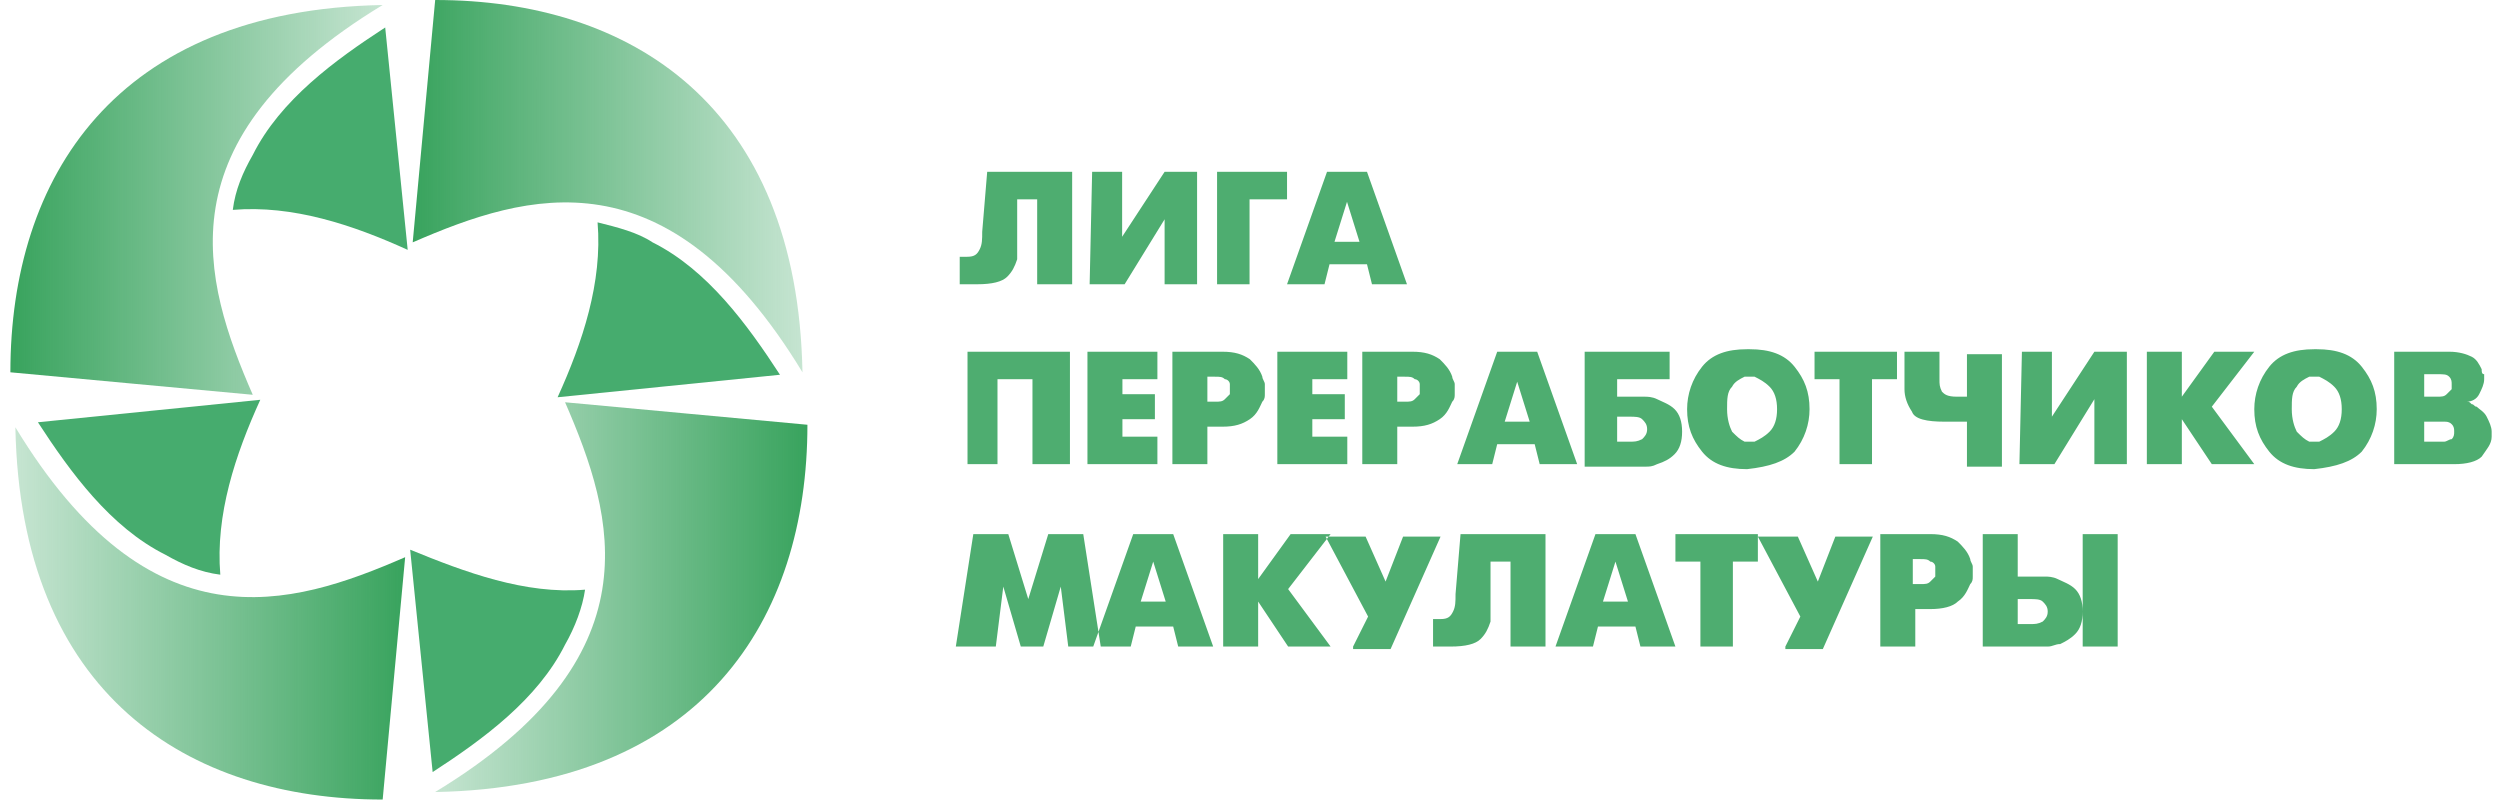
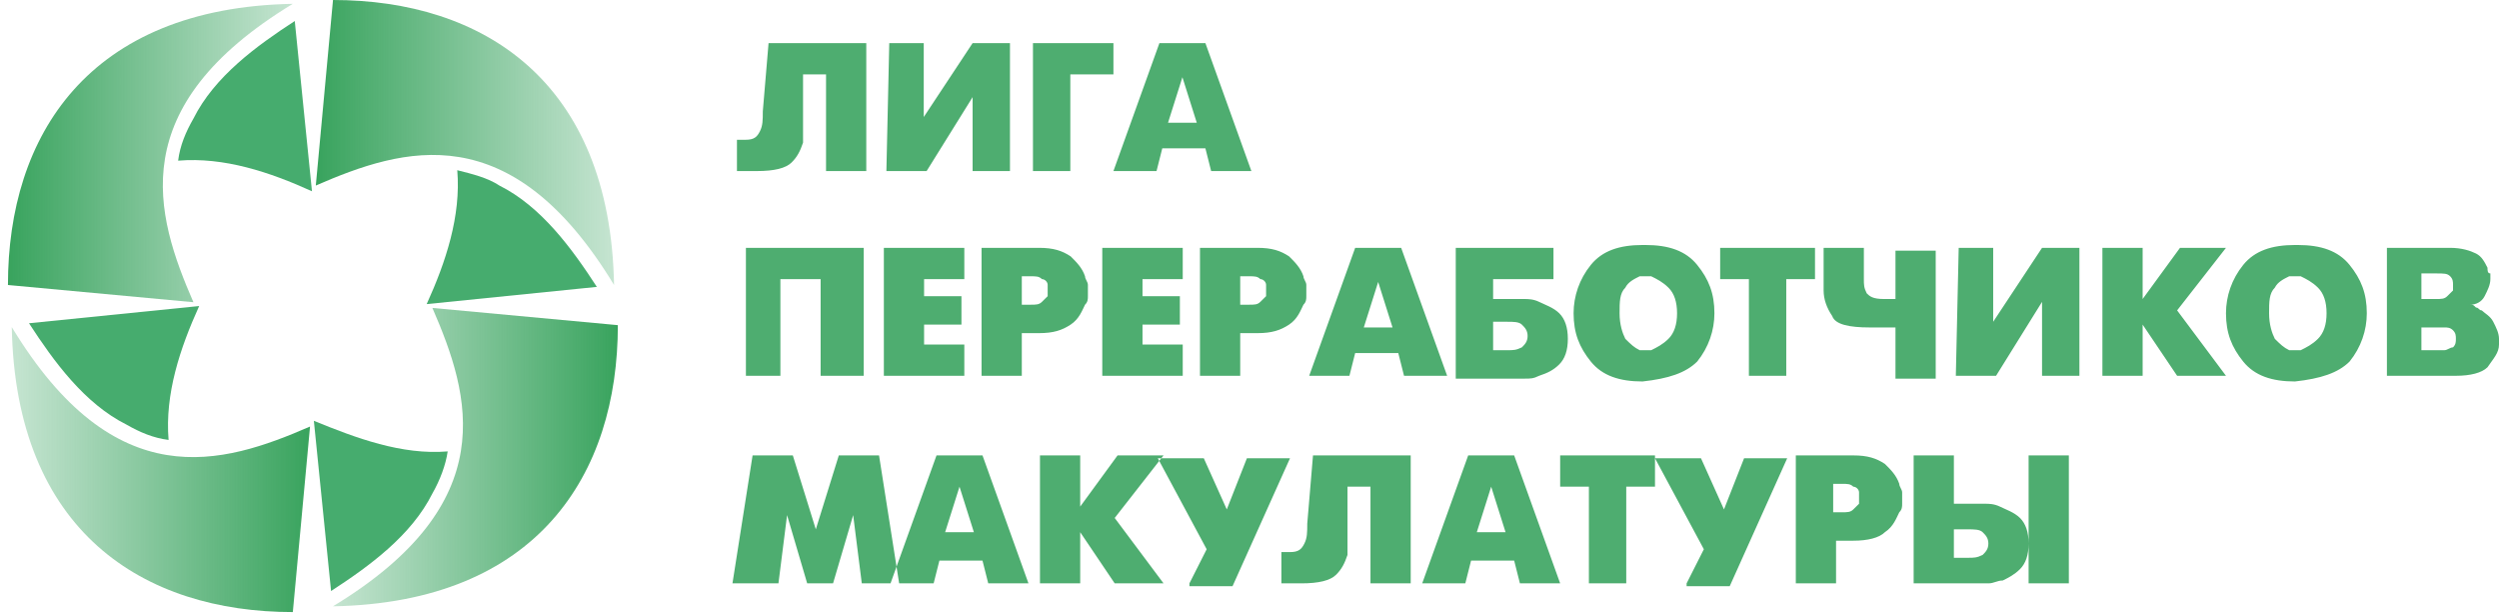
- <svg xmlns="http://www.w3.org/2000/svg" width="222" height="71" viewBox="0 0 222 71" fill="none">
-   <path fill-rule="evenodd" clip-rule="evenodd" d="M87.663 15.257H95.207V25.242H94.985H92.101V17.698H90.326V21.692C90.326 21.914 90.326 22.136 90.326 22.357C90.326 22.579 90.326 22.801 90.326 23.023C90.104 23.689 89.882 24.132 89.438 24.576C88.995 25.02 88.107 25.242 86.776 25.242H86.554C86.332 25.242 86.332 25.242 86.11 25.242C85.888 25.242 85.888 25.242 85.666 25.242H85.445H85.223V22.801H85.445H85.666H85.888C86.554 22.801 86.776 22.579 86.998 22.136C87.22 21.692 87.22 21.248 87.22 20.582L87.663 15.257ZM96.982 15.257H99.645V21.026L103.417 15.257H103.639H106.301V25.242H106.079H103.417V19.473L99.867 25.242H99.645H96.76L96.982 15.257ZM108.076 25.242V15.257H108.298H114.289V17.698H110.96V25.242H108.076ZM114.289 25.242L117.839 15.257H118.061H121.389L124.939 25.242H124.717H121.832L121.389 23.467H118.061L117.617 25.242H117.395H114.289ZM119.614 17.92L118.504 21.47H120.723L119.614 17.92ZM85.915 41.217V31.233H86.136H95.011V41.217H94.568H91.683V33.673H88.577V41.217H88.355H85.915ZM96.565 41.217V31.233H96.787H102.777V33.673H99.671V35.004H102.555V37.223H99.671V38.776H102.777V41.217H102.555H96.565ZM104.108 41.217V31.233H104.33H108.546C109.655 31.233 110.321 31.454 110.987 31.898C111.43 32.342 111.874 32.786 112.096 33.451C112.096 33.673 112.318 33.895 112.318 34.117C112.318 34.339 112.318 34.561 112.318 34.561V35.004C112.318 35.226 112.318 35.448 112.096 35.67C111.874 36.114 111.652 36.779 110.987 37.223C110.321 37.667 109.655 37.889 108.546 37.889H107.215V41.217H106.993H104.108ZM107.215 33.451V35.67H107.88C108.324 35.67 108.546 35.67 108.768 35.448C108.99 35.226 108.99 35.226 109.212 35.004V34.782V34.561V34.339V34.117C109.212 33.895 108.99 33.673 108.768 33.673C108.546 33.451 108.324 33.451 107.88 33.451H107.215ZM113.427 41.217V31.233H113.649H119.64V33.673H116.534V35.004H119.418V37.223H116.534V38.776H119.64V41.217H119.418H113.427ZM120.971 41.217V31.233H121.193H125.409C126.518 31.233 127.184 31.454 127.849 31.898C128.293 32.342 128.737 32.786 128.959 33.451C128.959 33.673 129.18 33.895 129.18 34.117C129.18 34.339 129.18 34.561 129.18 34.561V35.004C129.18 35.226 129.18 35.448 128.959 35.67C128.737 36.114 128.515 36.779 127.849 37.223C127.184 37.667 126.518 37.889 125.409 37.889H124.077V41.217H123.855H120.971ZM124.077 33.451V35.67H124.743C125.187 35.67 125.409 35.67 125.63 35.448C125.852 35.226 125.852 35.226 126.074 35.004V34.782V34.561V34.339V34.117C126.074 33.895 125.852 33.673 125.63 33.673C125.409 33.451 125.187 33.451 124.743 33.451H124.077ZM129.402 41.217L132.952 31.233H133.174H136.502L140.052 41.217H139.831H136.724L136.28 39.442H132.952L132.509 41.217H132.287H129.402ZM134.727 33.895L133.618 37.445H135.837L134.727 33.895ZM140.718 41.217V31.233H140.94H148.262V33.673H143.602V35.226H145.156C145.377 35.226 145.599 35.226 146.043 35.226C146.265 35.226 146.709 35.226 147.152 35.448C147.596 35.67 148.262 35.892 148.706 36.336C149.149 36.779 149.371 37.445 149.371 38.333C149.371 39.22 149.149 39.886 148.706 40.329C148.262 40.773 147.818 40.995 147.152 41.217C146.709 41.439 146.487 41.439 146.043 41.439C145.821 41.439 145.377 41.439 145.156 41.439H144.934H140.718V41.217ZM143.602 39.22H144.712C145.156 39.22 145.377 39.22 145.821 38.998C146.043 38.776 146.265 38.554 146.265 38.111C146.265 37.667 146.043 37.445 145.821 37.223C145.599 37.001 145.156 37.001 144.712 37.001H143.602V39.22ZM155.14 41.661C153.365 41.661 152.034 41.217 151.146 40.108C150.259 38.998 149.815 37.889 149.815 36.336C149.815 35.004 150.259 33.673 151.146 32.564C152.034 31.454 153.365 31.011 155.14 31.011H155.362C157.137 31.011 158.468 31.454 159.356 32.564C160.243 33.673 160.687 34.782 160.687 36.336C160.687 37.667 160.243 38.998 159.356 40.108C158.468 40.995 157.137 41.439 155.14 41.661ZM155.362 39.22H155.584H155.806C156.249 38.998 156.693 38.776 157.137 38.333C157.581 37.889 157.803 37.223 157.803 36.336C157.803 35.448 157.581 34.782 157.137 34.339C156.693 33.895 156.249 33.673 155.806 33.451H155.584H155.362H155.14C154.918 33.451 154.918 33.451 154.918 33.451C154.474 33.673 154.031 33.895 153.809 34.339C153.365 34.782 153.365 35.448 153.365 36.336C153.365 37.223 153.587 37.889 153.809 38.333C154.253 38.776 154.474 38.998 154.918 39.22H155.14C155.14 39.22 155.14 39.22 155.362 39.22ZM163.349 41.217V33.673H161.131V31.233H161.353H168.453V33.673H166.234V41.217H166.012H163.349ZM174.665 41.217V37.445C174.443 37.445 174 37.445 173.778 37.445C173.556 37.445 173.334 37.445 173.334 37.445H173.112H172.89H172.668C171.115 37.445 170.006 37.223 169.784 36.557C169.34 35.892 169.118 35.226 169.118 34.561V34.339V34.117V31.233H169.34H172.225V33.673C172.225 34.117 172.224 34.339 172.446 34.782C172.668 35.004 172.89 35.226 173.778 35.226H173.999C174.221 35.226 174.443 35.226 174.665 35.226V31.454H174.887H177.771V41.439H177.55H174.665V41.217ZM179.546 31.233H182.209V37.001L185.981 31.233H186.203H188.865V41.217H188.643H185.981V35.448L182.431 41.217H182.209H179.325L179.546 31.233ZM190.64 41.217V31.233H190.862H193.747V35.226L196.631 31.233H196.853H200.181L196.409 36.114L200.181 41.217H199.959H196.409L193.747 37.223V41.217H193.525H190.64ZM205.506 41.661C203.731 41.661 202.4 41.217 201.512 40.108C200.625 38.998 200.181 37.889 200.181 36.336C200.181 35.004 200.625 33.673 201.512 32.564C202.4 31.454 203.731 31.011 205.506 31.011H205.728C207.503 31.011 208.834 31.454 209.722 32.564C210.609 33.673 211.053 34.782 211.053 36.336C211.053 37.667 210.609 38.998 209.722 40.108C208.834 40.995 207.503 41.439 205.506 41.661ZM205.506 39.22H205.728H205.95C206.394 38.998 206.837 38.776 207.281 38.333C207.725 37.889 207.947 37.223 207.947 36.336C207.947 35.448 207.725 34.782 207.281 34.339C206.837 33.895 206.394 33.673 205.95 33.451H205.728H205.506H205.284C205.062 33.451 205.062 33.451 205.062 33.451C204.618 33.673 204.175 33.895 203.953 34.339C203.509 34.782 203.509 35.448 203.509 36.336C203.509 37.223 203.731 37.889 203.953 38.333C204.397 38.776 204.618 38.998 205.062 39.22H205.284H205.506ZM212.606 31.233H217.487C218.375 31.233 219.04 31.454 219.484 31.676C219.928 31.898 220.15 32.342 220.372 32.786C220.372 33.007 220.372 33.229 220.594 33.229C220.594 33.451 220.594 33.451 220.594 33.673C220.594 34.117 220.372 34.561 220.15 35.004C219.928 35.448 219.484 35.67 219.04 35.67C219.262 35.67 219.262 35.67 219.484 35.892C219.706 35.892 219.706 36.114 219.928 36.114C220.15 36.336 220.594 36.557 220.816 37.001C221.037 37.445 221.259 37.889 221.259 38.333V38.554C221.259 38.554 221.259 38.554 221.259 38.776C221.259 39.442 220.815 39.886 220.372 40.551C219.928 40.995 219.04 41.217 217.931 41.217H217.709H212.606V31.233ZM215.269 39.22H216.378H216.6C216.822 39.22 216.822 39.22 217.044 39.22C217.265 39.22 217.487 38.998 217.709 38.998C217.931 38.776 217.931 38.554 217.931 38.333C217.931 38.111 217.931 37.889 217.709 37.667C217.487 37.445 217.265 37.445 217.044 37.445C216.822 37.445 216.822 37.445 216.6 37.445H216.378H215.269V39.22ZM215.269 35.226H216.378C216.822 35.226 217.044 35.226 217.265 35.004C217.487 34.782 217.487 34.782 217.709 34.561C217.709 34.561 217.709 34.561 217.709 34.339C217.709 34.339 217.709 34.339 217.709 34.117C217.709 33.895 217.709 33.673 217.487 33.451C217.265 33.229 217.044 33.229 216.378 33.229H215.269V35.226ZM84.877 57.414L86.43 47.429H86.652H89.536L91.311 53.198L93.086 47.429H93.308H96.193L97.746 57.414H97.524H94.861L94.196 52.089L92.643 57.414H92.421H90.646L89.093 52.089L88.427 57.414H88.205H84.877ZM97.08 57.414L100.63 47.429H100.852H104.18L107.73 57.414H107.508H104.624L104.18 55.639H100.852L100.408 57.414H100.186H97.08ZM102.405 49.87L101.296 53.42H103.515L102.405 49.87ZM108.618 57.414V47.429H108.84H111.724V51.423L114.608 47.429H114.83H118.158L114.386 52.311L118.158 57.414H117.937H114.386L111.724 53.42V57.414H111.502H108.618ZM120.155 57.414L121.487 54.751L117.715 47.651H117.937H121.265L123.04 51.645L124.593 47.651H124.815H127.921L123.484 57.636H123.262H120.155V57.414ZM129.696 47.429H137.24V57.414H137.018H134.134V49.87H132.359V53.864C132.359 54.086 132.359 54.308 132.359 54.529C132.359 54.751 132.359 54.973 132.359 55.195C132.137 55.861 131.915 56.304 131.471 56.748C131.027 57.192 130.14 57.414 128.808 57.414H128.587C128.365 57.414 128.365 57.414 128.143 57.414C127.921 57.414 127.921 57.414 127.699 57.414H127.477H127.255V54.973H127.477H127.699H127.921C128.587 54.973 128.809 54.751 129.03 54.308C129.252 53.864 129.252 53.42 129.252 52.754L129.696 47.429ZM138.127 57.414L141.677 47.429H141.899H145.227L148.777 57.414H148.556H145.671L145.227 55.639H141.899L141.455 57.414H141.234H138.127ZM143.452 49.87L142.343 53.42H144.562L143.452 49.87ZM150.996 57.414V49.87H148.777V47.429H148.999H156.099V49.87H153.88V57.414H153.659H150.996ZM158.54 57.414L159.871 54.751L156.099 47.651H156.321H159.649L161.424 51.645L162.978 47.651H163.199H166.306L161.868 57.636H161.646H158.54V57.414ZM166.971 57.414V47.429H167.193H171.409C172.518 47.429 173.184 47.651 173.849 48.095C174.293 48.539 174.737 48.983 174.959 49.648C174.959 49.87 175.181 50.092 175.181 50.314C175.181 50.536 175.181 50.758 175.181 50.758C175.181 50.979 175.181 51.201 175.181 51.201C175.181 51.423 175.181 51.645 174.959 51.867C174.737 52.311 174.515 52.976 173.849 53.42C173.406 53.864 172.518 54.086 171.409 54.086H170.078V57.414H169.856H166.971ZM169.856 49.648V51.867H170.521C170.965 51.867 171.187 51.867 171.409 51.645C171.631 51.423 171.631 51.423 171.853 51.201V50.98V50.758V50.536V50.314C171.853 50.092 171.631 49.87 171.409 49.87C171.187 49.648 170.965 49.648 170.521 49.648H169.856ZM176.068 57.414V47.429H176.29H179.174V51.201H180.728C180.95 51.201 181.171 51.201 181.615 51.201C181.837 51.201 182.281 51.201 182.724 51.423C183.168 51.645 183.834 51.867 184.278 52.311C184.721 52.755 184.943 53.42 184.943 54.308C184.943 55.195 184.721 55.861 184.278 56.304C183.834 56.748 183.39 56.97 182.946 57.192C182.503 57.192 182.281 57.414 181.837 57.414C181.615 57.414 181.171 57.414 180.949 57.414H180.284H176.068ZM179.174 55.417H180.284C180.728 55.417 180.949 55.417 181.393 55.195C181.615 54.973 181.837 54.751 181.837 54.308C181.837 53.864 181.615 53.642 181.393 53.42C181.171 53.198 180.728 53.198 180.284 53.198H179.174V55.417ZM184.943 57.414V47.429H185.165H188.05V57.414H187.828H184.943Z" fill="#4EAD70" />
+ <svg xmlns="http://www.w3.org/2000/svg" width="290" height="71" viewBox="0 0 290 71" fill="none">
+   <path fill-rule="evenodd" clip-rule="evenodd" d="M89.189 5H100.528V19.843H100.194H95.859V8.628H93.191V14.565C93.191 14.895 93.191 15.225 93.191 15.555C93.191 15.885 93.191 16.215 93.191 16.544C92.857 17.534 92.523 18.194 91.856 18.853C91.189 19.513 89.855 19.843 87.854 19.843H87.521C87.187 19.843 87.187 19.843 86.854 19.843C86.52 19.843 86.52 19.843 86.187 19.843H85.853H85.52V16.215H85.853H86.187H86.52C87.521 16.215 87.855 15.885 88.188 15.225C88.522 14.566 88.521 13.906 88.521 12.916L89.189 5ZM103.196 5H107.198V13.576L112.868 5H113.201H117.203V19.843H116.87H112.868V11.267L107.531 19.843H107.198H102.862L103.196 5ZM119.871 19.843V5H120.205H129.21V8.628H124.207V19.843H119.871ZM129.21 19.843L134.546 5H134.879H139.882L145.218 19.843H144.885H140.549L139.882 17.204H134.879L134.212 19.843H133.879H129.21ZM137.214 8.958L135.546 14.236H138.881L137.214 8.958ZM86.56 43.592V28.749H86.893H100.234V43.592H99.567H95.231V32.377H90.562V43.592H90.228H86.56ZM102.568 43.592V28.749H102.902H111.906V32.377H107.237V34.356H111.573V37.654H107.237V39.963H111.906V43.592H111.573H102.568ZM113.907 43.592V28.749H114.241H120.578C122.245 28.749 123.246 29.078 124.246 29.738C124.913 30.398 125.58 31.058 125.914 32.047C125.914 32.377 126.247 32.707 126.247 33.037C126.247 33.367 126.247 33.696 126.247 33.696V34.356C126.247 34.686 126.247 35.016 125.914 35.346C125.58 36.005 125.247 36.995 124.246 37.654C123.246 38.314 122.245 38.644 120.578 38.644H118.577V43.592H118.243H113.907ZM118.577 32.047V35.346H119.577C120.244 35.346 120.578 35.346 120.911 35.016C121.245 34.686 121.244 34.686 121.578 34.356V34.026V33.696V33.367V33.037C121.578 32.707 121.245 32.377 120.911 32.377C120.578 32.047 120.244 32.047 119.577 32.047H118.577ZM127.915 43.592V28.749H128.248H137.253V32.377H132.584V34.356H136.92V37.654H132.584V39.963H137.253V43.592H136.92H127.915ZM139.254 43.592V28.749H139.588H145.924C147.592 28.749 148.592 29.078 149.593 29.738C150.26 30.398 150.927 31.058 151.26 32.047C151.26 32.377 151.594 32.707 151.594 33.037C151.594 33.367 151.594 33.696 151.594 33.696V34.356C151.594 34.686 151.594 35.016 151.26 35.346C150.927 36.005 150.593 36.995 149.593 37.654C148.592 38.314 147.592 38.644 145.924 38.644H143.923V43.592H143.59H139.254ZM143.923 32.047V35.346H144.924C145.591 35.346 145.924 35.346 146.258 35.016C146.591 34.686 146.591 34.686 146.925 34.356V34.026V33.696V33.367V33.037C146.925 32.707 146.591 32.377 146.258 32.377C145.924 32.047 145.591 32.047 144.924 32.047H143.923ZM151.927 43.592L157.263 28.749H157.597H162.6L167.936 43.592H167.602H162.933L162.266 40.953H157.263L156.596 43.592H156.263H151.927ZM159.932 32.707L158.264 37.984H161.599L159.932 32.707ZM168.936 43.592V28.749H169.27H180.276V32.377H173.272V34.686H175.606C175.94 34.686 176.274 34.686 176.941 34.686C177.274 34.686 177.941 34.686 178.608 35.016C179.275 35.346 180.276 35.675 180.943 36.335C181.61 36.995 181.943 37.984 181.943 39.304C181.943 40.623 181.61 41.613 180.943 42.272C180.276 42.932 179.609 43.262 178.608 43.592C177.941 43.922 177.608 43.922 176.941 43.922C176.607 43.922 175.94 43.922 175.606 43.922H175.273H168.936V43.592ZM173.272 40.623H174.939C175.606 40.623 175.94 40.623 176.607 40.293C176.94 39.963 177.274 39.634 177.274 38.974C177.274 38.314 176.94 37.984 176.607 37.654C176.273 37.325 175.606 37.325 174.939 37.325H173.272V40.623ZM190.614 44.251C187.946 44.251 185.945 43.592 184.611 41.942C183.277 40.293 182.61 38.644 182.61 36.335C182.61 34.356 183.277 32.377 184.611 30.728C185.945 29.079 187.946 28.419 190.614 28.419H190.948C193.616 28.419 195.617 29.079 196.951 30.728C198.285 32.377 198.952 34.026 198.952 36.335C198.952 38.314 198.285 40.293 196.951 41.942C195.617 43.262 193.616 43.921 190.614 44.251ZM190.948 40.623H191.281H191.615C192.282 40.293 192.949 39.963 193.616 39.304C194.283 38.644 194.617 37.654 194.617 36.335C194.617 35.016 194.283 34.026 193.616 33.367C192.949 32.707 192.282 32.377 191.615 32.047H191.281H190.948H190.614C190.281 32.047 190.281 32.047 190.281 32.047C189.614 32.377 188.947 32.707 188.613 33.367C187.946 34.026 187.946 35.016 187.946 36.335C187.946 37.654 188.28 38.644 188.613 39.304C189.28 39.963 189.614 40.293 190.281 40.623H190.614C190.614 40.623 190.615 40.623 190.948 40.623ZM202.954 43.592V32.377H199.619V28.749H199.953H210.625V32.377H207.29V43.592H206.956H202.954ZM219.963 43.592V37.984C219.63 37.984 218.963 37.984 218.629 37.984C218.296 37.984 217.962 37.984 217.962 37.984H217.629H217.295H216.962C214.627 37.984 212.96 37.654 212.626 36.665C211.959 35.675 211.625 34.686 211.625 33.696V33.367V33.037V28.749H211.959H216.295V32.377C216.295 33.037 216.295 33.367 216.628 34.026C216.962 34.356 217.295 34.686 218.629 34.686H218.963C219.296 34.686 219.63 34.686 219.963 34.686V29.079H220.297H224.632V43.922H224.299H219.963V43.592ZM227.3 28.749H231.303V37.325L236.972 28.749H237.306H241.308V43.592H240.974H236.972V35.016L231.636 43.592H231.303H226.967L227.3 28.749ZM243.976 43.592V28.749H244.309H248.645V34.686L252.981 28.749H253.314H258.317L252.647 36.005L258.317 43.592H257.983H252.647L248.645 37.654V43.592H248.311H243.976ZM266.321 44.251C263.653 44.251 261.652 43.592 260.318 41.942C258.984 40.293 258.317 38.644 258.317 36.335C258.317 34.356 258.984 32.377 260.318 30.728C261.652 29.079 263.653 28.419 266.321 28.419H266.654C269.322 28.419 271.324 29.079 272.658 30.728C273.992 32.377 274.659 34.026 274.659 36.335C274.659 38.314 273.992 40.293 272.658 41.942C271.324 43.262 269.323 43.921 266.321 44.251ZM266.321 40.623H266.654H266.988C267.655 40.293 268.322 39.963 268.989 39.304C269.656 38.644 269.989 37.654 269.989 36.335C269.989 35.016 269.656 34.026 268.989 33.367C268.322 32.707 267.655 32.377 266.988 32.047H266.654H266.321H265.988C265.654 32.047 265.654 32.047 265.654 32.047C264.987 32.377 264.32 32.707 263.986 33.367C263.319 34.026 263.319 35.016 263.319 36.335C263.319 37.654 263.653 38.644 263.986 39.304C264.653 39.963 264.987 40.293 265.654 40.623H265.988H266.321ZM276.993 28.749H284.331C285.665 28.749 286.665 29.078 287.332 29.408C287.999 29.738 288.333 30.398 288.666 31.058C288.666 31.387 288.666 31.717 288.999 31.717C288.999 32.047 288.999 32.047 288.999 32.377C288.999 33.037 288.666 33.696 288.332 34.356C287.999 35.016 287.332 35.346 286.665 35.346C286.998 35.346 286.998 35.346 287.332 35.675C287.665 35.675 287.666 36.005 287.999 36.005C288.333 36.335 289 36.665 289.333 37.325C289.667 37.984 290 38.644 290 39.304V39.633C290 39.633 290 39.633 290 39.963C290 40.953 289.333 41.612 288.666 42.602C287.999 43.262 286.665 43.592 284.997 43.592H284.664H276.993V28.749ZM280.995 40.623H282.663H282.996C283.33 40.623 283.33 40.623 283.663 40.623C283.997 40.623 284.33 40.293 284.664 40.293C284.997 39.963 284.997 39.633 284.997 39.304C284.997 38.974 284.997 38.644 284.664 38.314C284.33 37.984 283.997 37.984 283.663 37.984C283.33 37.984 283.33 37.984 282.996 37.984H282.663H280.995V40.623ZM280.995 34.686H282.663C283.33 34.686 283.663 34.686 283.997 34.356C284.33 34.026 284.33 34.026 284.664 33.696C284.664 33.696 284.664 33.696 284.664 33.367C284.664 33.367 284.664 33.367 284.664 33.037C284.664 32.707 284.664 32.377 284.331 32.047C283.997 31.717 283.664 31.717 282.663 31.717H280.995V34.686ZM85 67.67L87.335 52.827H87.668H92.004L94.672 61.403L97.34 52.827H97.673H102.009L104.343 67.67H104.01H100.008L99.007 59.754L96.673 67.67H96.339H93.671L91.337 59.754L90.336 67.67H90.003H85ZM103.343 67.67L108.679 52.827H109.013H114.015L119.351 67.67H119.018H114.682L114.015 65.031H109.013L108.346 67.67H108.012H103.343ZM111.347 56.456L109.68 61.733H113.015L111.347 56.456ZM120.685 67.67V52.827H121.019H125.354V58.764L129.69 52.827H130.024H135.026L129.357 60.084L135.026 67.67H134.693H129.357L125.354 61.733V67.67H125.021H120.685ZM138.028 67.67L140.029 63.712L134.359 53.157H134.693H139.696L142.364 59.094L144.698 53.157H145.032H149.701L143.031 68H142.697H138.028V67.67ZM152.369 52.827H163.708V67.67H163.375H159.039V56.456H156.371V62.393C156.371 62.722 156.371 63.052 156.371 63.382C156.371 63.712 156.371 64.042 156.371 64.372C156.037 65.361 155.704 66.021 155.037 66.681C154.37 67.34 153.036 67.67 151.035 67.67H150.701C150.368 67.67 150.368 67.67 150.034 67.67C149.701 67.67 149.701 67.67 149.367 67.67H149.034H148.7V64.042H149.034H149.367H149.701C150.701 64.042 151.035 63.712 151.368 63.052C151.702 62.393 151.702 61.733 151.702 60.743L152.369 52.827ZM165.042 67.67L170.378 52.827H170.712H175.714L181.051 67.67H180.717H176.382L175.714 65.031H170.712L170.045 67.67H169.711H165.042ZM173.046 56.456L171.379 61.733H174.714L173.046 56.456ZM184.386 67.67V56.456H181.051V52.827H181.384H192.056V56.456H188.721V67.67H188.388H184.386ZM195.725 67.67L197.726 63.712L192.056 53.157H192.39H197.393L200.061 59.094L202.395 53.157H202.729H207.398L200.728 68H200.394H195.725V67.67ZM208.398 67.67V52.827H208.732H215.068C216.736 52.827 217.736 53.157 218.737 53.817C219.404 54.477 220.071 55.136 220.405 56.126C220.405 56.456 220.738 56.785 220.738 57.115C220.738 57.445 220.738 57.775 220.738 57.775C220.738 58.105 220.738 58.435 220.738 58.435C220.738 58.764 220.738 59.094 220.405 59.424C220.071 60.084 219.738 61.073 218.737 61.733C218.07 62.393 216.736 62.722 215.068 62.722H213.068V67.67H212.734H208.398ZM212.734 56.126V59.424H213.734C214.401 59.424 214.735 59.424 215.068 59.094C215.402 58.764 215.402 58.764 215.736 58.435V58.105V57.775V57.445V57.115C215.736 56.785 215.402 56.456 215.068 56.456C214.735 56.126 214.401 56.126 213.734 56.126H212.734ZM222.072 67.67V52.827H222.406H226.741V58.435H229.076C229.409 58.435 229.743 58.435 230.41 58.435C230.743 58.435 231.41 58.435 232.077 58.764C232.744 59.094 233.745 59.424 234.412 60.084C235.079 60.743 235.412 61.733 235.412 63.052C235.412 64.372 235.079 65.361 234.412 66.021C233.745 66.681 233.078 67.01 232.411 67.34C231.744 67.34 231.41 67.67 230.743 67.67C230.41 67.67 229.743 67.67 229.409 67.67H228.409H222.072ZM226.741 64.702H228.409C229.076 64.702 229.409 64.702 230.076 64.372C230.41 64.042 230.743 63.712 230.743 63.052C230.743 62.393 230.41 62.063 230.076 61.733C229.743 61.403 229.076 61.403 228.409 61.403H226.741V64.702ZM235.412 67.67V52.827H235.746H240.082V67.67H239.748H235.412Z" fill="#4EAD70" />
  <path fill-rule="evenodd" clip-rule="evenodd" d="M19.563 51.032C19.119 45.707 20.895 40.382 23.113 35.501L3.366 37.497C6.251 41.935 9.801 46.816 14.682 49.257C16.235 50.144 17.788 50.81 19.563 51.032Z" fill="#46AC6E" />
  <path fill-rule="evenodd" clip-rule="evenodd" d="M33.981 71C16.675 71 1.809 61.681 1.365 37.94C13.347 57.687 25.772 53.915 35.978 49.478L33.981 71Z" fill="url(#paint0_linear)" />
  <path fill-rule="evenodd" clip-rule="evenodd" d="M20.672 18.637C25.997 18.193 31.322 19.968 36.203 22.187L34.206 2.44C29.769 5.324 24.887 8.874 22.447 13.756C21.559 15.309 20.894 16.862 20.672 18.637Z" fill="#46AC6E" />
  <path fill-rule="evenodd" clip-rule="evenodd" d="M0.922 33.06C0.922 15.754 10.241 0.888 33.981 0.444C14.235 12.426 18.006 24.851 22.444 35.057L0.922 33.06Z" fill="url(#paint1_linear)" />
  <path fill-rule="evenodd" clip-rule="evenodd" d="M53.065 19.745C53.508 25.07 51.733 30.395 49.515 35.276L69.262 33.279C66.377 28.842 62.827 23.961 57.946 21.52C56.615 20.633 54.84 20.189 53.065 19.745Z" fill="#46AC6E" />
  <path fill-rule="evenodd" clip-rule="evenodd" d="M38.644 -8.72877e-08C55.951 -8.43773e-07 70.816 9.319 71.26 33.06C59.279 13.313 46.854 17.084 36.648 21.522L38.644 -8.72877e-08Z" fill="url(#paint2_linear)" />
  <path fill-rule="evenodd" clip-rule="evenodd" d="M51.953 52.363C46.628 52.807 41.303 50.81 36.422 48.813L38.419 68.56C42.856 65.676 47.738 62.126 50.178 57.244C51.066 55.691 51.731 53.916 51.953 52.363Z" fill="#46AC6E" />
  <path fill-rule="evenodd" clip-rule="evenodd" d="M71.699 37.718C71.699 55.024 62.38 69.89 38.64 70.333C58.387 58.352 54.615 45.927 50.177 35.721L71.699 37.718Z" fill="url(#paint3_linear)" />
  <defs>
    <linearGradient id="paint0_linear" x1="1.365" y1="54.47" x2="35.978" y2="54.47" gradientUnits="userSpaceOnUse">
      <stop stop-color="#3AA461" stop-opacity="0.29" />
      <stop offset="1" stop-color="#38A35D" />
    </linearGradient>
    <linearGradient id="paint1_linear" x1="0.922" y1="17.751" x2="33.981" y2="17.751" gradientUnits="userSpaceOnUse">
      <stop stop-color="#38A35D" />
      <stop offset="1" stop-color="#3AA461" stop-opacity="0.29" />
    </linearGradient>
    <linearGradient id="paint2_linear" x1="36.648" y1="16.53" x2="71.26" y2="16.53" gradientUnits="userSpaceOnUse">
      <stop stop-color="#38A35D" />
      <stop offset="1" stop-color="#3AA461" stop-opacity="0.29" />
    </linearGradient>
    <linearGradient id="paint3_linear" x1="38.64" y1="53.027" x2="71.699" y2="53.027" gradientUnits="userSpaceOnUse">
      <stop stop-color="#3AA461" stop-opacity="0.29" />
      <stop offset="1" stop-color="#38A35D" />
    </linearGradient>
  </defs>
</svg>
